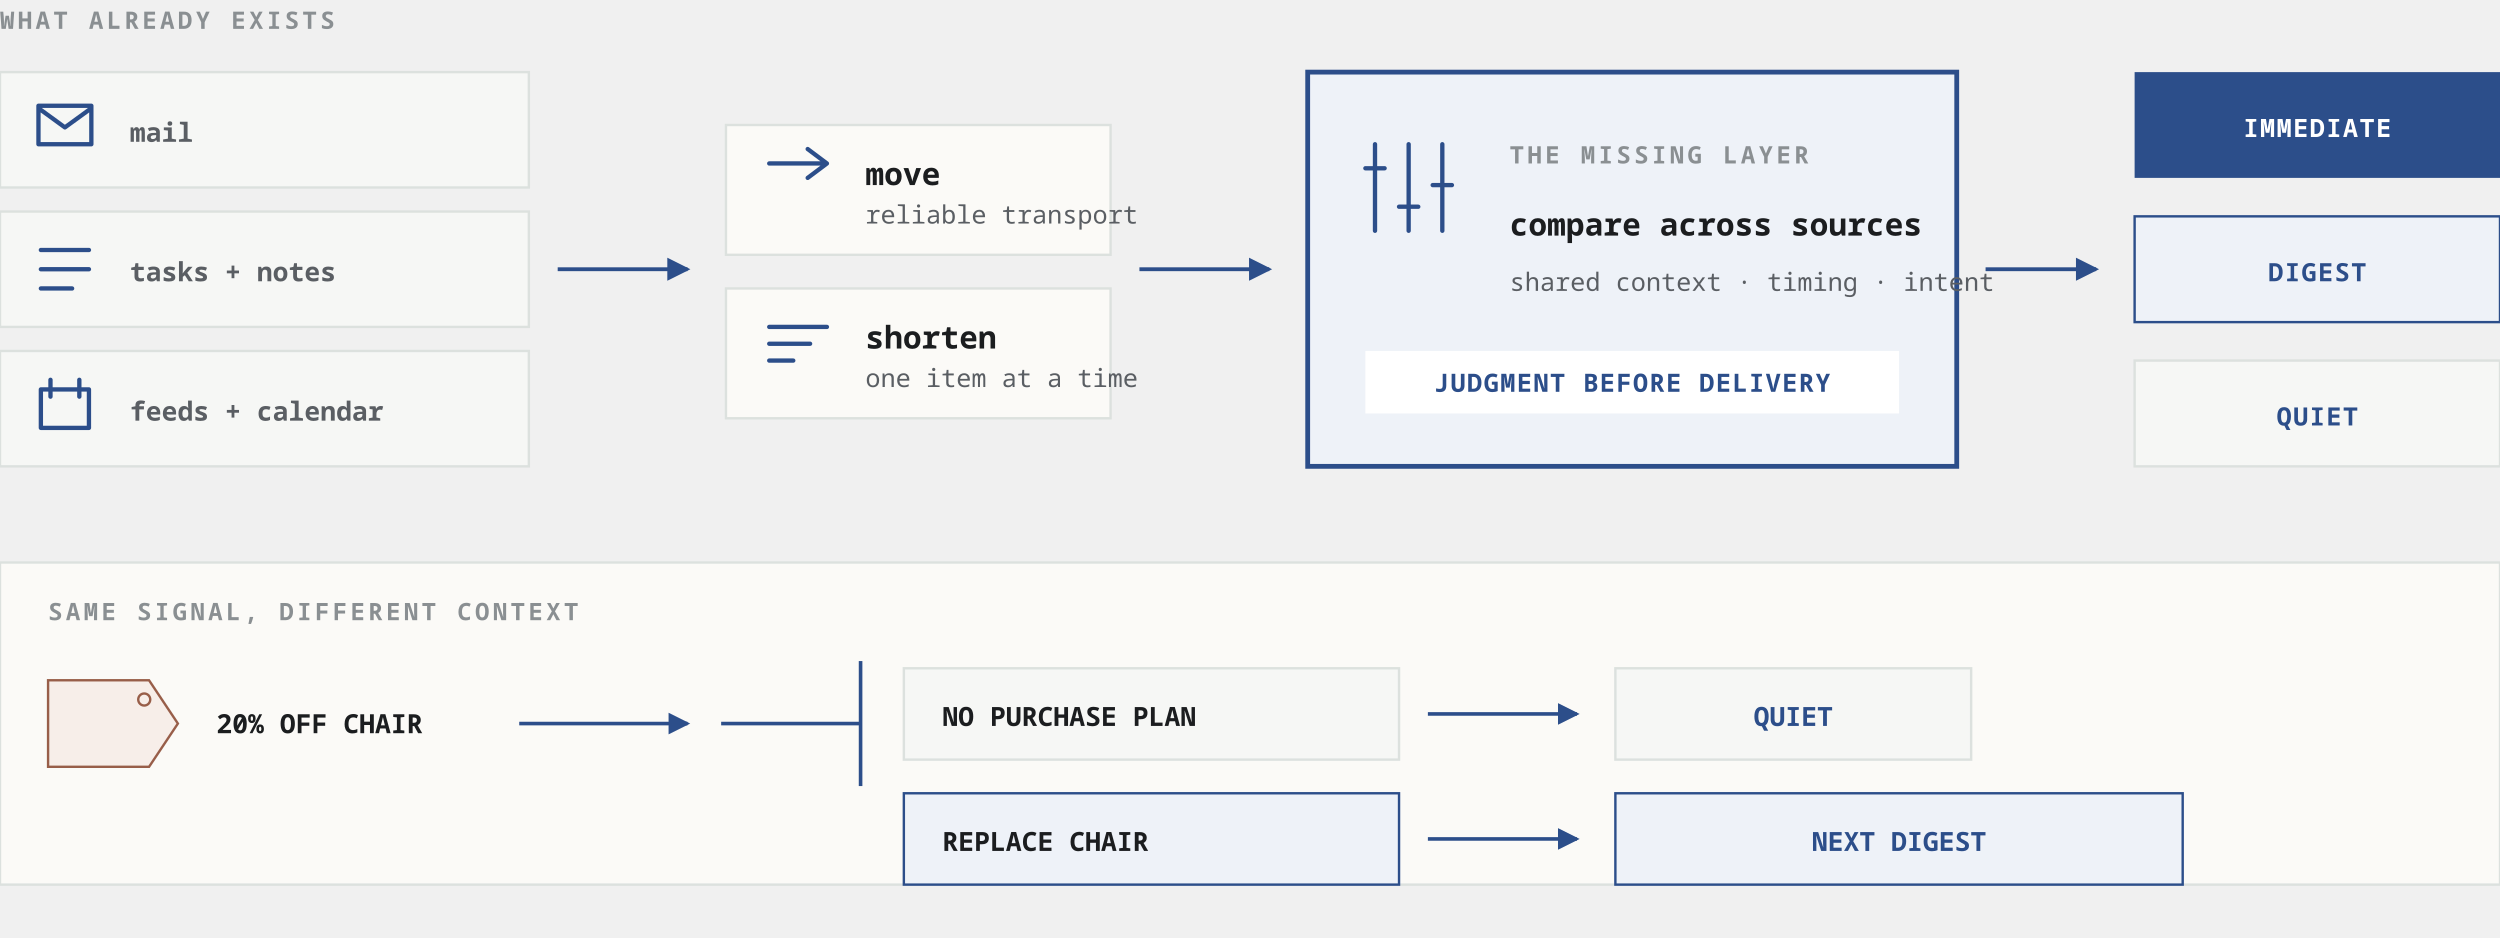
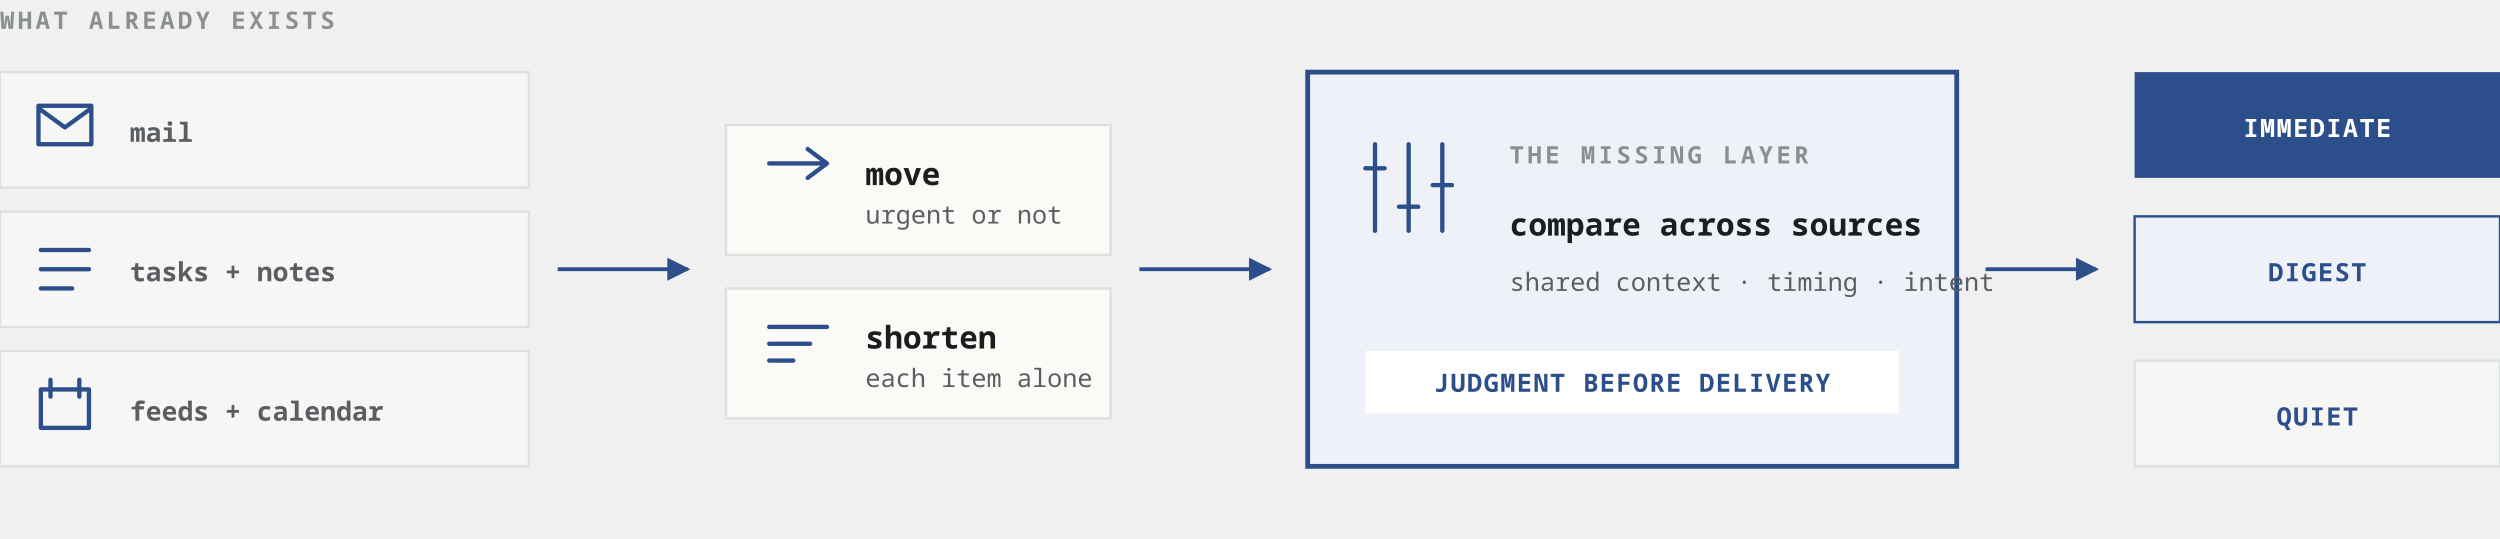
- <svg xmlns="http://www.w3.org/2000/svg" viewBox="0 0 1040 390" width="1040" height="390" role="img" aria-labelledby="tw dw">
+ <svg xmlns="http://www.w3.org/2000/svg" viewBox="0 0 1040 224" width="1040" height="224" role="img" aria-labelledby="tw dw">
  <defs>
    <marker id="why-arrow" viewBox="0 0 8 8" refX="7" refY="4" markerWidth="6" markerHeight="6" orient="auto">
      <path d="M0 0L8 4L0 8Z" fill="#2c4e8a" />
    </marker>
  </defs>
  <style>
    .mono{font-family:'Noto Sans Mono',ui-monospace,monospace}
    .label{font-size:10px;font-weight:700;letter-spacing:1.4px;fill:#8a8f92}
    .source{font-size:11px;font-weight:600;fill:#5a5e63}
    .step{font-size:13px;font-weight:700;fill:#1b1d1f}
    .sub{font-size:10.5px;fill:#5a5e63}
    .out{font-size:10.5px;font-weight:700;letter-spacing:.6px;fill:#2c4e8a}
-     .case{font-size:11px;font-weight:600;fill:#1b1d1f}
-     .result{font-size:11px;font-weight:700;fill:#2c4e8a}
    .inverse{fill:#fff}
    .icon{fill:none;stroke:#2c4e8a;stroke-width:1.8;stroke-linecap:round;stroke-linejoin:round}
  </style>
  <text class="mono label" x="0" y="12">WHAT ALREADY EXISTS</text>
  <g transform="translate(0 30)">
    <rect width="220" height="48" fill="#f6f7f5" stroke="#dce1de" />
    <path class="icon" d="M16 14h22v16H16zM16 15l11 8 11-8" />
    <text class="mono source" x="54" y="29">mail</text>
    <rect y="58" width="220" height="48" fill="#f6f7f5" stroke="#dce1de" />
    <path class="icon" d="M17 74h20M17 82h20M17 90h13" />
    <text class="mono source" x="54" y="87">tasks + notes</text>
    <rect y="116" width="220" height="48" fill="#f6f7f5" stroke="#dce1de" />
    <path class="icon" d="M17 132h20v16H17zM21 128v7M33 128v7" />
    <text class="mono source" x="54" y="145">feeds + calendar</text>
  </g>
  <path d="M232 112h54" stroke="#2c4e8a" stroke-width="1.6" marker-end="url(#why-arrow)" />
  <g transform="translate(302 52)">
    <rect width="160" height="54" fill="#fbfaf7" stroke="#dce1de" />
    <path class="icon" d="M18 16h24M34 10l8 6-8 6" />
    <text class="mono step" x="58" y="25">move</text>
-     <text class="mono sub" x="58" y="41">reliable transport</text>
+     <text class="mono sub" x="58" y="41">urgent or not</text>
    <rect y="68" width="160" height="54" fill="#fbfaf7" stroke="#dce1de" />
    <path class="icon" d="M18 84h24M18 91h17M18 98h10" />
    <text class="mono step" x="58" y="93">shorten</text>
-     <text class="mono sub" x="58" y="109">one item at a time</text>
+     <text class="mono sub" x="58" y="109">each item alone</text>
  </g>
  <path d="M474 112h54" stroke="#2c4e8a" stroke-width="1.6" marker-end="url(#why-arrow)" />
  <g transform="translate(544 30)">
    <rect width="270" height="164" fill="#eef2f8" stroke="#2c4e8a" stroke-width="2" />
    <g class="icon" transform="translate(24 30)">
      <path d="M4 0v36M18 0v36M32 0v36M0 10h8M14 26h8M28 17h8" />
    </g>
    <text class="mono label" x="84" y="38" fill="#2c4e8a">THE MISSING LAYER</text>
    <text class="mono step" x="84" y="68">compare across sources</text>
    <text class="mono sub" x="84" y="91">shared context · timing · intent</text>
    <rect x="24" y="116" width="222" height="26" fill="#fff" />
    <text class="mono out" x="135" y="133" text-anchor="middle">JUDGMENT BEFORE DELIVERY</text>
  </g>
  <path d="M826 112h46" stroke="#2c4e8a" stroke-width="1.6" marker-end="url(#why-arrow)" />
  <g transform="translate(888 30)">
    <rect width="152" height="44" fill="#2c4e8a" />
    <text class="mono out inverse" x="76" y="27" text-anchor="middle">IMMEDIATE</text>
    <rect y="60" width="152" height="44" fill="#eef2f8" stroke="#2c4e8a" />
    <text class="mono out" x="76" y="87" text-anchor="middle">DIGEST</text>
    <rect y="120" width="152" height="44" fill="#f6f7f5" stroke="#dce1de" />
    <text class="mono out" x="76" y="147" text-anchor="middle">QUIET</text>
  </g>
-   <rect x="0" y="234" width="1040" height="134" fill="#fbfaf7" stroke="#dce1de" />
-   <text class="mono label" x="20" y="258">SAME SIGNAL, DIFFERENT CONTEXT</text>
-   <g transform="translate(20 278)">
-     <path d="M0 5h42l12 18-12 18H0z" fill="#f7eee9" stroke="#985e49" />
-     <circle cx="40" cy="13" r="2.5" fill="none" stroke="#985e49" />
-     <text class="mono case" x="70" y="27">20% OFF CHAIR</text>
-     <path d="M196 23h70" stroke="#2c4e8a" stroke-width="1.5" marker-end="url(#why-arrow)" />
-     <path d="M280 23h58M338 23v-26M338 23v26" fill="none" stroke="#2c4e8a" stroke-width="1.5" />
-     <rect x="356" y="0" width="206" height="38" fill="#f6f7f5" stroke="#dce1de" />
-     <text class="mono case" x="372" y="24">NO PURCHASE PLAN</text>
-     <path d="M574 19h62" stroke="#2c4e8a" stroke-width="1.5" marker-end="url(#why-arrow)" />
-     <rect x="652" y="0" width="148" height="38" fill="#f6f7f5" stroke="#dce1de" />
-     <text class="mono result" x="726" y="24" text-anchor="middle">QUIET</text>
-     <rect x="356" y="52" width="206" height="38" fill="#eef2f8" stroke="#2c4e8a" />
-     <text class="mono case" x="372" y="76">REPLACE CHAIR</text>
-     <path d="M574 71h62" stroke="#2c4e8a" stroke-width="1.5" marker-end="url(#why-arrow)" />
-     <rect x="652" y="52" width="236" height="38" fill="#eef2f8" stroke="#2c4e8a" />
-     <text class="mono result" x="770" y="76" text-anchor="middle">NEXT DIGEST</text>
-   </g>
</svg>
